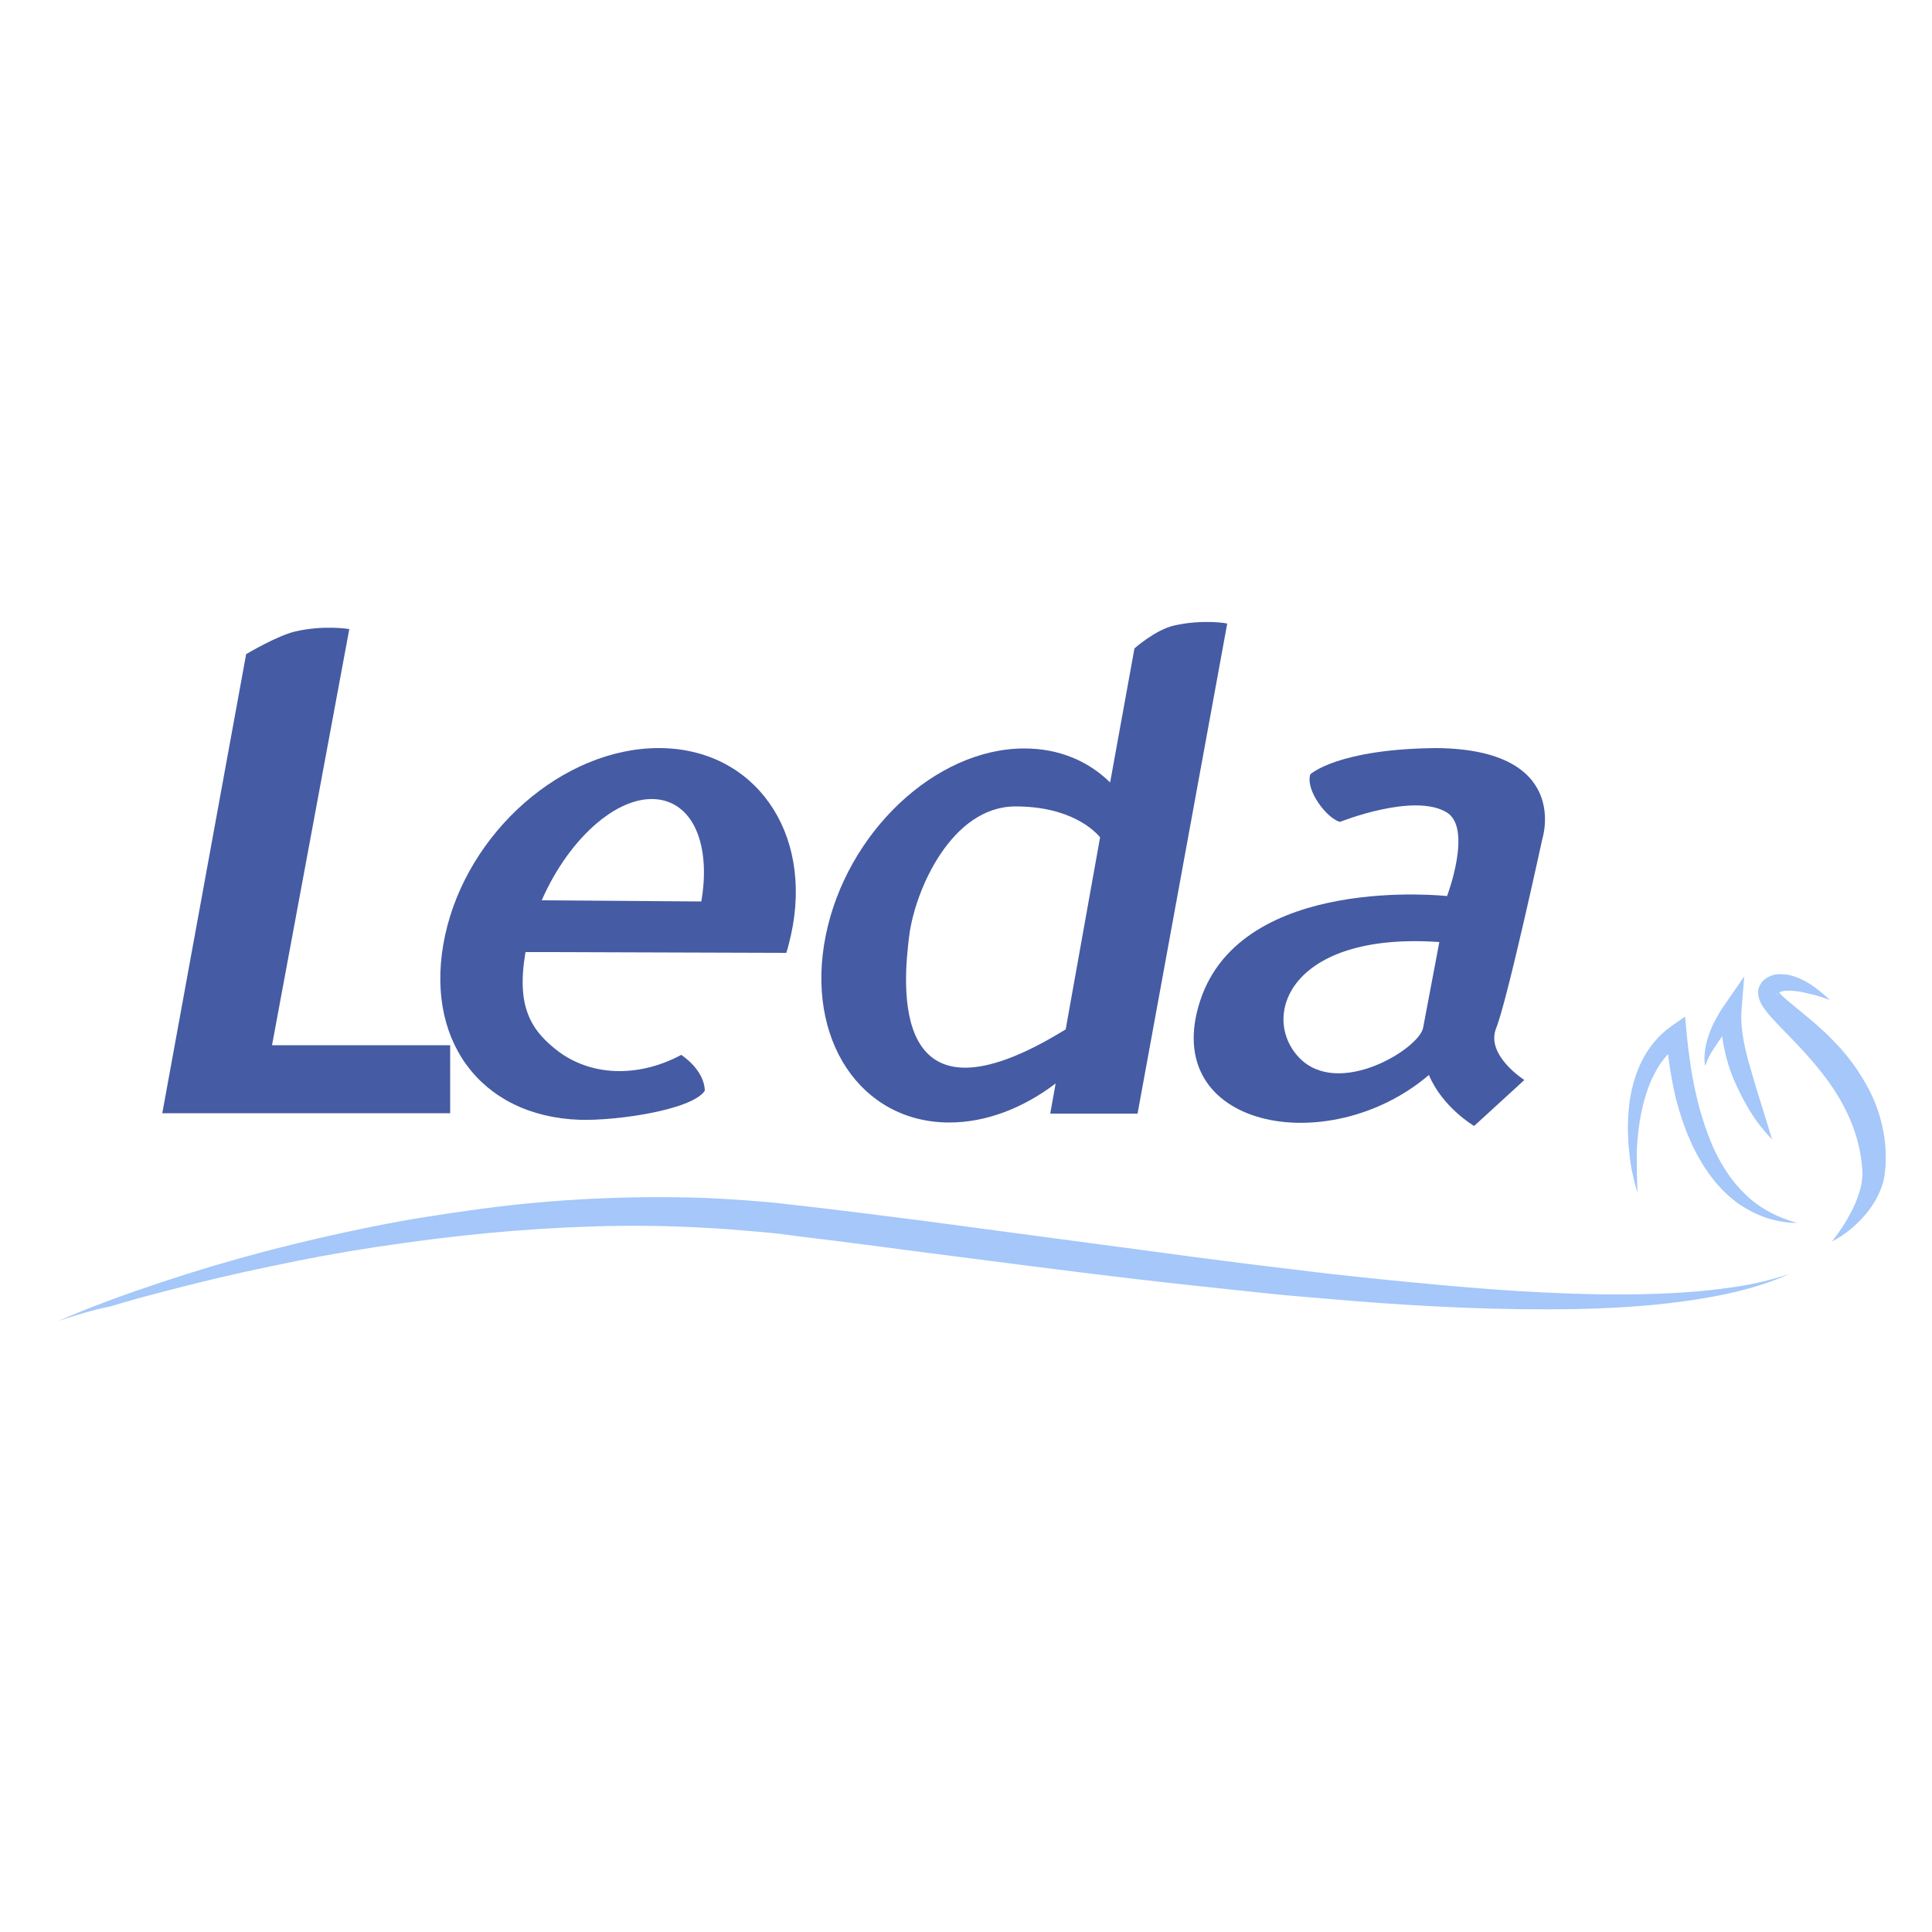
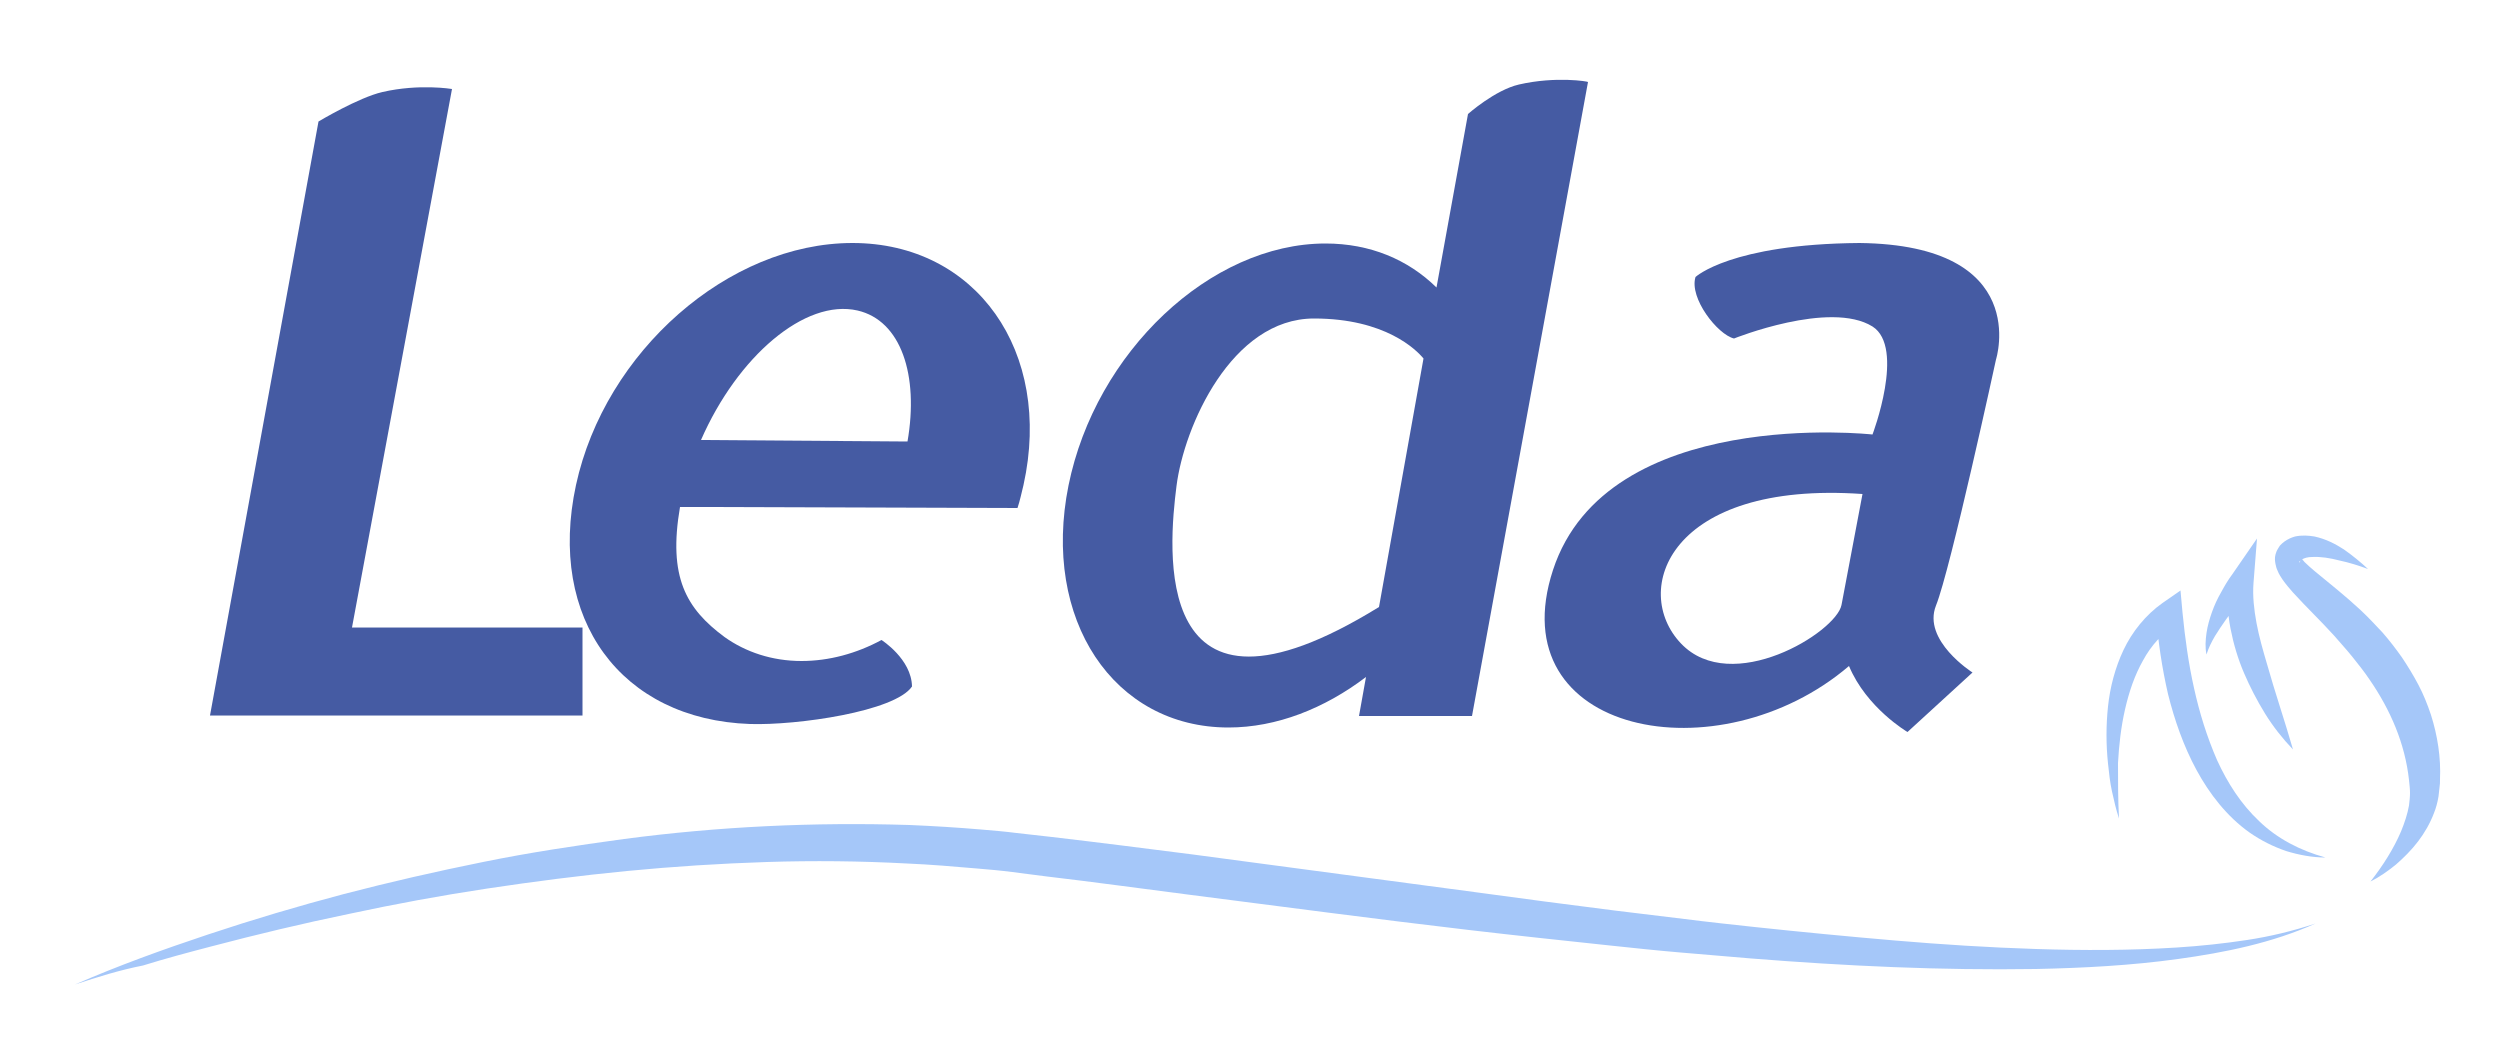
- <svg xmlns="http://www.w3.org/2000/svg" version="1.1" id="Calque_1" x="0px" y="0px" viewBox="-345 170.9 500 500" style="enable-background:new -345 170.9 500 500;" xml:space="preserve">
+ <svg xmlns="http://www.w3.org/2000/svg" version="1.1" id="Calque_1" x="0px" y="0px" viewBox="0 0 500 210" style="enable-background:new 0 0 500 210;" xml:space="preserve">
  <style type="text/css">
	.st0{fill:#455BA3;}
	.st1{fill:#A5C7F9;}
</style>
-   <path class="st0" d="M-254.6,333.7c0,0-6.5-1.1-13.9,0.6c-4.8,1.1-12.8,5.9-12.8,5.9L-303,459h25.2h49.3v-17.6h-46.1L-254.6,333.7z" />
-   <path class="st0" d="M-174.5,364.5c-24.8,0-49.5,21.7-55.3,48.4c-5.8,26.8,9,46.9,34.8,47.8c9.4,0.3,29-2.5,32.4-7.5  c-0.1-5.5-6.1-9.3-6.1-9.3c-5,2.7-10.5,4.2-16,4.2c-5.9,0-11.2-1.8-15.4-4.8c-7.7-5.7-11.3-12-8.9-26h6.7l60.8,0.2  c0.5-1.5,0.8-3,1.2-4.6C-134.4,386.2-149.8,364.5-174.5,364.5z M-163.5,404.2l-41.3-0.3c7.3-16.7,20.8-28.3,31.3-25.9  C-164.8,380-161.2,390.9-163.5,404.2z" />
-   <path class="st0" d="M-41.2,332.8c-4.8,1.1-10.2,5.9-10.2,5.9l-6.3,34.7c-5.7-5.6-13.3-8.8-22.2-8.8c-23,0-46,21.7-51.4,48.4  c-5.4,26.8,9,48.4,32,48.4c9.6,0,19.2-3.8,27.5-10.1l-1.4,7.8h22.6l23.2-126.8C-27.3,332.2-33.8,331.1-41.2,332.8z M-69.2,437.3  c-46.2,28.5-42-12.3-40.5-24.2c1.5-11.9,11-33.5,27.5-33.5c14.3,0,20.5,6.3,21.9,8L-69.2,437.3z" />
-   <path class="st0" d="M54.2,387.8c0,0,7.3-22.9-27.3-23.3c-25.8,0.2-32.8,6.8-32.8,6.8c-1.3,4.2,4.4,11.5,7.7,12.3  c0,0,19.2-7.7,27.7-2.4c6.6,4.2,0,21.6,0,21.6s-53.1-5.9-63.9,27.1c-10.8,33,33.2,41.4,59.2,19.2c3.5,8.4,11.7,13.2,11.7,13.2  l13-11.9c0,0-10.1-6.4-7.3-13.4C45.1,429.8,54.2,387.8,54.2,387.8z M23.3,436.9c-1.1,5.5-22,18.3-32.1,7.7  c-10.1-10.6-2.4-32.6,36.3-29.9L23.3,436.9z" />
-   <path class="st1" d="M-330,512.8c8.7-3.8,17.6-7,26.6-10c9-3,18.1-5.7,27.2-8.1c9.2-2.4,18.4-4.5,27.8-6.4  c9.3-1.9,18.7-3.3,28.2-4.6c18.9-2.5,38-3.4,57.1-2.8c4.8,0.2,9.6,0.5,14.3,0.9c2.4,0.2,4.8,0.4,7.1,0.7l7.1,0.8  c9.4,1.1,18.8,2.3,28.2,3.5l56.2,7.5c9.4,1.3,18.7,2.5,28.1,3.7l14,1.7c4.7,0.6,9.4,1.1,14,1.6c9.4,1,18.7,1.9,28.1,2.7  c9.4,0.8,18.8,1.4,28.2,1.7c9.4,0.3,18.8,0.3,28.2-0.3c4.7-0.3,9.4-0.8,14-1.5c4.6-0.7,9.2-1.8,13.7-3.3c-8.7,3.9-18.1,5.8-27.5,7.1  c-9.4,1.3-18.9,1.8-28.4,2c-19,0.3-38-0.6-56.9-2.1c-4.7-0.4-9.4-0.8-14.2-1.2c-4.7-0.4-9.4-0.9-14.1-1.4c-9.4-1-18.8-2-28.2-3.1  c-18.8-2.2-37.5-4.7-56.3-7.1c-9.4-1.2-18.7-2.5-28.1-3.6l-7-0.9c-2.3-0.3-4.6-0.5-7-0.7c-4.6-0.4-9.3-0.8-14-1  c-9.3-0.5-18.7-0.6-28-0.3c-9.4,0.3-18.7,0.9-28,1.8c-9.3,0.9-18.6,2.1-27.9,3.5c-9.3,1.4-18.5,3.1-27.8,5.1  c-9.2,1.9-18.4,4.1-27.5,6.5c-4.6,1.2-9.1,2.4-13.6,3.8C-321,509.9-325.5,511.3-330,512.8z" />
-   <path class="st1" d="M78.8,479.6c-0.6-1.8-1-3.6-1.4-5.4c-0.4-1.8-0.6-3.7-0.8-5.6c-0.4-3.8-0.4-7.6,0-11.4  c0.4-3.8,1.4-7.7,3.1-11.3c1.7-3.6,4.4-7,7.8-9.4l3.6-2.5l0.4,4.4c0.5,5.1,1.2,10.2,2.3,15.1c1.1,5,2.6,9.8,4.6,14.4  c2.1,4.6,4.8,8.8,8.4,12.2c3.6,3.5,8.2,5.9,13.3,7.3c-2.6,0-5.3-0.5-7.9-1.3c-2.6-0.9-5-2.1-7.3-3.7c-4.5-3.2-8-7.7-10.6-12.5  c-2.6-4.8-4.4-10-5.7-15.2c-1.2-5.2-2-10.6-2.4-15.9l4,1.9c-1.4,0.9-2.6,2-3.7,3.2c-1.1,1.2-2.1,2.6-2.9,4.1c-1.7,3-2.8,6.3-3.6,9.8  c-0.8,3.5-1.2,7.1-1.4,10.7C78.6,472.2,78.6,475.9,78.8,479.6z" />
-   <path class="st1" d="M113.6,465.8c-2.1-2.2-4-4.6-5.6-7.2c-1.6-2.6-3-5.3-4.2-8.1c-1.2-2.8-2.1-5.8-2.7-8.9  c-0.6-3.1-0.8-6.4-0.1-9.7l4.2,1.8c-0.9,1-1.8,2-2.6,3c-0.8,1-1.7,2.1-2.4,3.1c-0.8,1.1-1.5,2.2-2.2,3.3c-0.7,1.2-1.3,2.4-1.7,3.7  c-0.3-1.4-0.2-2.9,0-4.3c0.2-1.4,0.6-2.8,1.1-4.2c0.5-1.4,1.1-2.7,1.8-3.9c0.7-1.3,1.4-2.5,2.3-3.7l4.9-7.1l-0.7,8.9  c-0.2,2.6,0.1,5.3,0.6,8c0.5,2.7,1.3,5.5,2.1,8.2C110,454.4,111.9,459.9,113.6,465.8z" />
-   <path class="st1" d="M128.6,429.7c-1.9-0.7-3.8-1.3-5.7-1.7c-1.9-0.5-3.8-0.8-5.5-0.7c-0.8,0-1.6,0.2-2,0.5  c-0.2,0.1-0.4,0.3-0.5,0.4c-0.1,0.1-0.1,0.1-0.1,0.2l0,0c0,0-0.1,0.1,0.1-0.1l0,0c0,0,0,0.1,0,0.1c0.1-0.1,0.1-0.2,0.1-0.2  c0.1-0.1,0.1-0.2,0.1-0.3c0.1-0.5,0-0.5,0.2-0.3c0.1,0.2,0.4,0.4,0.6,0.7c0.6,0.6,1.3,1.2,2,1.8c2.9,2.4,6.2,5,9.2,7.8  c1.5,1.4,2.9,2.9,4.4,4.5c1.4,1.6,2.7,3.3,3.9,5c1.2,1.8,2.3,3.6,3.3,5.5c1,1.9,1.8,3.9,2.5,6c1.3,4.1,2,8.5,1.8,12.9  c0,0.6,0,1-0.1,1.6l-0.1,0.9c0,0.3-0.1,0.6-0.1,0.9c-0.2,1.2-0.5,2.3-0.9,3.3c-0.8,2.1-1.9,4-3.2,5.7c-1.3,1.7-2.8,3.2-4.4,4.6  c-1.6,1.3-3.3,2.5-5.1,3.4c2.5-3.2,4.6-6.5,6.1-10c0.7-1.7,1.3-3.5,1.6-5.2c0.1-0.9,0.2-1.7,0.2-2.5c0-0.8-0.1-1.6-0.2-2.6  c-0.8-7.3-3.7-14-7.9-20.1c-1-1.5-2.2-3-3.4-4.5c-1.2-1.5-2.5-2.9-3.7-4.3c-1.3-1.4-2.6-2.8-4-4.2c-1.4-1.4-2.8-2.9-4.2-4.4  c-0.7-0.8-1.4-1.6-2.1-2.6c-0.3-0.5-0.7-1-1-1.8c-0.2-0.4-0.3-0.8-0.4-1.3c-0.1-0.5-0.2-1.2,0-1.9c0.1-0.3,0.2-0.7,0.4-1  c0.1-0.1,0.2-0.4,0.3-0.5l0.2-0.3c0.3-0.3,0.6-0.6,0.9-0.8c0.7-0.5,1.4-0.8,2.1-1c1.4-0.3,2.7-0.2,3.9,0c2.3,0.5,4.2,1.5,5.9,2.6  C125.5,427,127.1,428.3,128.6,429.7z" />
+   <path class="st0" d="M90.4,17.8c0,0-6.5-1.1-13.9,0.6c-4.8,1.1-12.8,5.9-12.8,5.9L42,143.1h25.2h49.3v-17.6H70.4L90.4,17.8z" />
+   <path class="st0" d="M170.5,48.6c-24.8,0-49.5,21.7-55.3,48.4c-5.8,26.8,9,46.9,34.8,47.8c9.4,0.3,29-2.5,32.4-7.5  c-0.1-5.5-6.1-9.3-6.1-9.3c-5,2.7-10.5,4.2-16,4.2c-5.9,0-11.2-1.8-15.4-4.8c-7.7-5.7-11.3-12-8.9-26h6.7l60.8,0.2  c0.5-1.5,0.8-3,1.2-4.6C210.6,70.3,195.2,48.6,170.5,48.6z M181.5,88.3L140.2,88c7.3-16.7,20.8-28.3,31.3-25.9  C180.2,64.1,183.8,75,181.5,88.3z" />
+   <path class="st0" d="M303.8,16.9c-4.8,1.1-10.2,5.9-10.2,5.9l-6.3,34.7c-5.7-5.6-13.3-8.8-22.2-8.8c-23,0-46,21.7-51.4,48.4  c-5.4,26.8,9,48.4,32,48.4c9.6,0,19.2-3.8,27.5-10.1l-1.4,7.8h22.6l23.2-126.8C317.7,16.3,311.2,15.2,303.8,16.9z M275.8,121.4  c-46.2,28.5-42-12.3-40.5-24.2c1.5-11.9,11-33.5,27.5-33.5c14.3,0,20.5,6.3,21.9,8L275.8,121.4z" />
+   <path class="st0" d="M399.2,71.9c0,0,7.3-22.9-27.3-23.3c-25.8,0.2-32.8,6.8-32.8,6.8c-1.3,4.2,4.4,11.5,7.7,12.3  c0,0,19.2-7.7,27.7-2.4c6.6,4.2,0,21.6,0,21.6S321.4,81,310.6,114c-10.8,33,33.2,41.4,59.2,19.2c3.5,8.4,11.7,13.2,11.7,13.2  l13-11.9c0,0-10.1-6.4-7.3-13.4C390.1,113.9,399.2,71.9,399.2,71.9z M368.3,121c-1.1,5.5-22,18.3-32.1,7.7  c-10.1-10.6-2.4-32.6,36.3-29.9L368.3,121z" />
+   <path class="st1" d="M15,196.9c8.7-3.8,17.6-7,26.6-10s18.1-5.7,27.2-8.1c9.2-2.4,18.4-4.5,27.8-6.4c9.3-1.9,18.7-3.3,28.2-4.6  c18.9-2.5,38-3.4,57.1-2.8c4.8,0.2,9.6,0.5,14.3,0.9c2.4,0.2,4.8,0.4,7.1,0.7l7.1,0.8c9.4,1.1,18.8,2.3,28.2,3.5l56.2,7.5  c9.4,1.3,18.7,2.5,28.1,3.7l14,1.7c4.7,0.6,9.4,1.1,14,1.6c9.4,1,18.7,1.9,28.1,2.7c9.4,0.8,18.8,1.4,28.2,1.7  c9.4,0.3,18.8,0.3,28.2-0.3c4.7-0.3,9.4-0.8,14-1.5c4.6-0.7,9.2-1.8,13.7-3.3c-8.7,3.9-18.1,5.8-27.5,7.1c-9.4,1.3-18.9,1.8-28.4,2  c-19,0.3-38-0.6-56.9-2.1c-4.7-0.4-9.4-0.8-14.2-1.2c-4.7-0.4-9.4-0.9-14.1-1.4c-9.4-1-18.8-2-28.2-3.1c-18.8-2.2-37.5-4.7-56.3-7.1  c-9.4-1.2-18.7-2.5-28.1-3.6l-7-0.9c-2.3-0.3-4.6-0.5-7-0.7c-4.6-0.4-9.3-0.8-14-1c-9.3-0.5-18.7-0.6-28-0.3  c-9.4,0.3-18.7,0.9-28,1.8s-18.6,2.1-27.9,3.5s-18.5,3.1-27.8,5.1c-9.2,1.9-18.4,4.1-27.5,6.5c-4.6,1.2-9.1,2.4-13.6,3.8  C24,194,19.5,195.4,15,196.9z" />
+   <path class="st1" d="M423.8,163.7c-0.6-1.8-1-3.6-1.4-5.4s-0.6-3.7-0.8-5.6c-0.4-3.8-0.4-7.6,0-11.4s1.4-7.7,3.1-11.3  c1.7-3.6,4.4-7,7.8-9.4l3.6-2.5l0.4,4.4c0.5,5.1,1.2,10.2,2.3,15.1c1.1,5,2.6,9.8,4.6,14.4c2.1,4.6,4.8,8.8,8.4,12.2  c3.6,3.5,8.2,5.9,13.3,7.3c-2.6,0-5.3-0.5-7.9-1.3c-2.6-0.9-5-2.1-7.3-3.7c-4.5-3.2-8-7.7-10.6-12.5c-2.6-4.8-4.4-10-5.7-15.2  c-1.2-5.2-2-10.6-2.4-15.9l4,1.9c-1.4,0.9-2.6,2-3.7,3.2c-1.1,1.2-2.1,2.6-2.9,4.1c-1.7,3-2.8,6.3-3.6,9.8s-1.2,7.1-1.4,10.7  C423.6,156.3,423.6,160,423.8,163.7z" />
+   <path class="st1" d="M458.6,149.9c-2.1-2.2-4-4.6-5.6-7.2s-3-5.3-4.2-8.1c-1.2-2.8-2.1-5.8-2.7-8.9s-0.8-6.4-0.1-9.7l4.2,1.8  c-0.9,1-1.8,2-2.6,3c-0.8,1-1.7,2.1-2.4,3.1c-0.8,1.1-1.5,2.2-2.2,3.3c-0.7,1.2-1.3,2.4-1.7,3.7c-0.3-1.4-0.2-2.9,0-4.3  c0.2-1.4,0.6-2.8,1.1-4.2c0.5-1.4,1.1-2.7,1.8-3.9c0.7-1.3,1.4-2.5,2.3-3.7l4.9-7.1l-0.7,8.9c-0.2,2.6,0.1,5.3,0.6,8  s1.3,5.5,2.1,8.2C455,138.5,456.9,144,458.6,149.9z" />
+   <path class="st1" d="M473.6,113.8c-1.9-0.7-3.8-1.3-5.7-1.7c-1.9-0.5-3.8-0.8-5.5-0.7c-0.8,0-1.6,0.2-2,0.5  c-0.2,0.1-0.4,0.3-0.5,0.4c-0.1,0.1-0.1,0.1-0.1,0.2l0,0c0,0-0.1,0.1,0.1-0.1l0,0v0.1c0.1-0.1,0.1-0.2,0.1-0.2  c0.1-0.1,0.1-0.2,0.1-0.3c0.1-0.5,0-0.5,0.2-0.3c0.1,0.2,0.4,0.4,0.6,0.7c0.6,0.6,1.3,1.2,2,1.8c2.9,2.4,6.2,5,9.2,7.8  c1.5,1.4,2.9,2.9,4.4,4.5c1.4,1.6,2.7,3.3,3.9,5c1.2,1.8,2.3,3.6,3.3,5.5s1.8,3.9,2.5,6c1.3,4.1,2,8.5,1.8,12.9c0,0.6,0,1-0.1,1.6  l-0.1,0.9c0,0.3-0.1,0.6-0.1,0.9c-0.2,1.2-0.5,2.3-0.9,3.3c-0.8,2.1-1.9,4-3.2,5.7c-1.3,1.7-2.8,3.2-4.4,4.6  c-1.6,1.3-3.3,2.5-5.1,3.4c2.5-3.2,4.6-6.5,6.1-10c0.7-1.7,1.3-3.5,1.6-5.2c0.1-0.9,0.2-1.7,0.2-2.5s-0.1-1.6-0.2-2.6  c-0.8-7.3-3.7-14-7.9-20.1c-1-1.5-2.2-3-3.4-4.5c-1.2-1.5-2.5-2.9-3.7-4.3c-1.3-1.4-2.6-2.8-4-4.2c-1.4-1.4-2.8-2.9-4.2-4.4  c-0.7-0.8-1.4-1.6-2.1-2.6c-0.3-0.5-0.7-1-1-1.8c-0.2-0.4-0.3-0.8-0.4-1.3s-0.2-1.2,0-1.9c0.1-0.3,0.2-0.7,0.4-1  c0.1-0.1,0.2-0.4,0.3-0.5l0.2-0.3c0.3-0.3,0.6-0.6,0.9-0.8c0.7-0.5,1.4-0.8,2.1-1c1.4-0.3,2.7-0.2,3.9,0c2.3,0.5,4.2,1.5,5.9,2.6  C470.5,111.1,472.1,112.4,473.6,113.8z" />
</svg>
